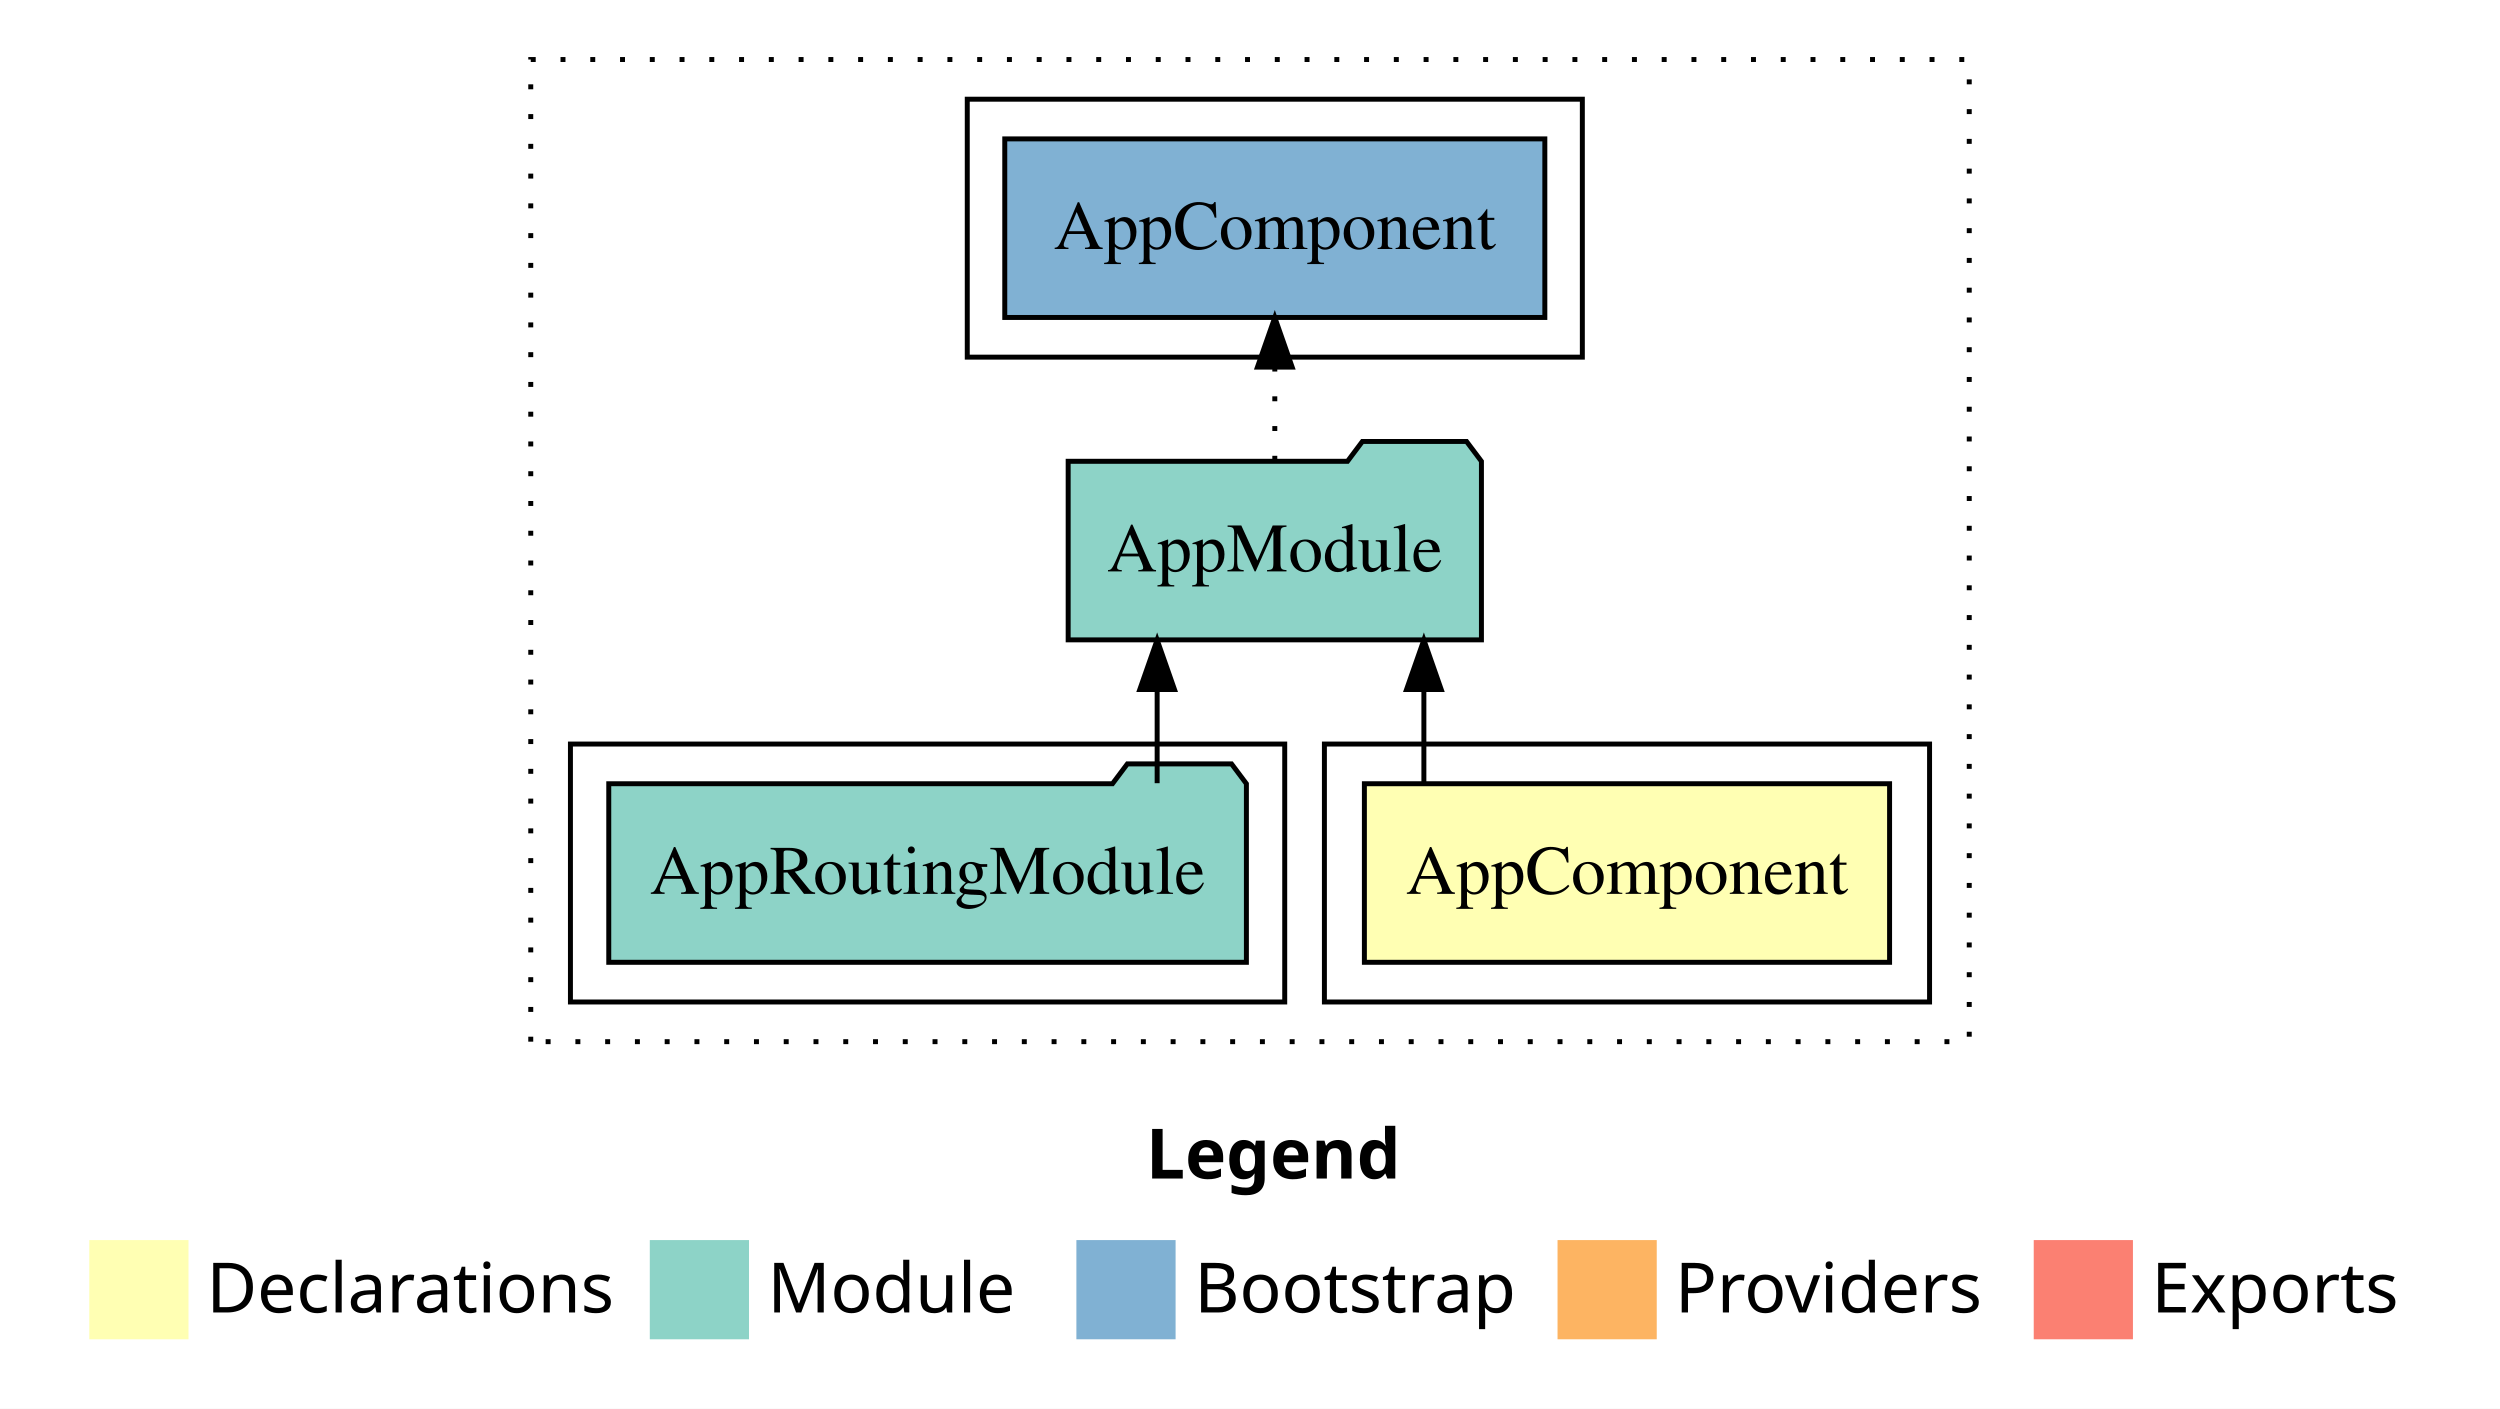
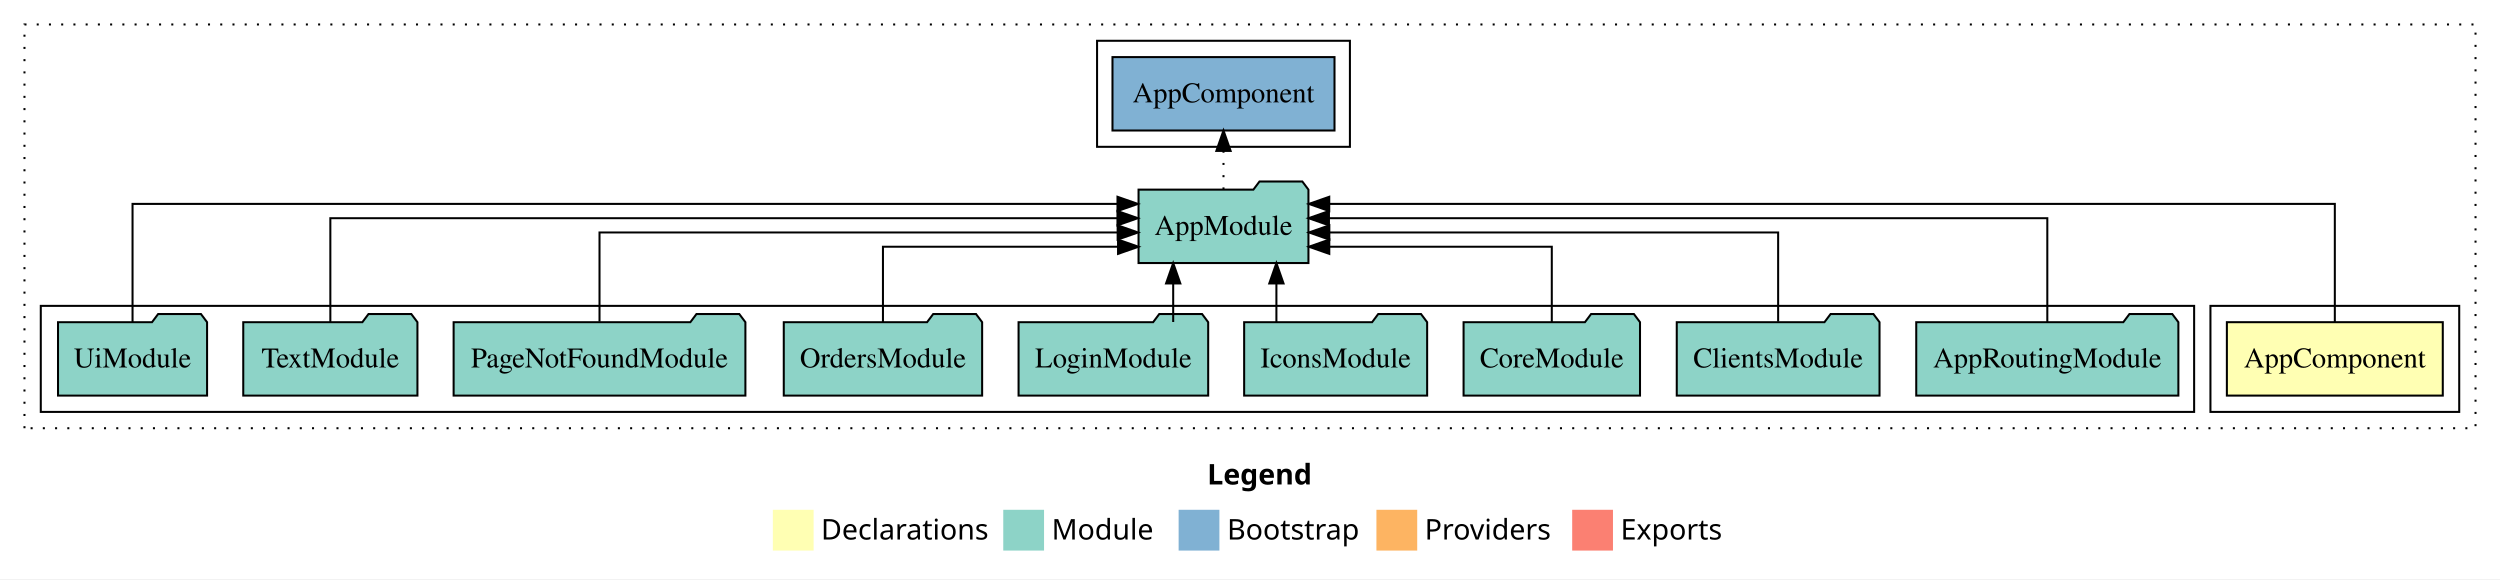
- <svg xmlns="http://www.w3.org/2000/svg" width="504pt" height="284pt" viewBox="0.00 0.00 504.00 284.00">
+ <svg xmlns="http://www.w3.org/2000/svg" width="1226pt" height="284pt" viewBox="0.00 0.00 1226.00 284.00">
  <g id="graph0" class="graph" transform="scale(1 1) rotate(0) translate(4 280)">
-     <polygon fill="#ffffff" stroke="transparent" points="-4,4 -4,-280 500,-280 500,4 -4,4" />
-     <text text-anchor="start" x="227.009" y="-42.4" font-family="sans-serif" font-weight="bold" font-size="14.00" fill="#000000">Legend</text>
-     <polygon fill="#ffffb3" stroke="transparent" points="14,-10 14,-30 34,-30 34,-10 14,-10" />
-     <text text-anchor="start" x="37.629" y="-15.4" font-family="sans-serif" font-size="14.00" fill="#000000">  Declarations</text>
-     <polygon fill="#8dd3c7" stroke="transparent" points="127,-10 127,-30 147,-30 147,-10 127,-10" />
-     <text text-anchor="start" x="150.725" y="-15.4" font-family="sans-serif" font-size="14.00" fill="#000000">  Module</text>
-     <polygon fill="#80b1d3" stroke="transparent" points="213,-10 213,-30 233,-30 233,-10 213,-10" />
-     <text text-anchor="start" x="236.781" y="-15.4" font-family="sans-serif" font-size="14.00" fill="#000000">  Bootstrap</text>
-     <polygon fill="#fdb462" stroke="transparent" points="310,-10 310,-30 330,-30 330,-10 310,-10" />
-     <text text-anchor="start" x="333.673" y="-15.4" font-family="sans-serif" font-size="14.00" fill="#000000">  Providers</text>
-     <polygon fill="#fb8072" stroke="transparent" points="406,-10 406,-30 426,-30 426,-10 406,-10" />
-     <text text-anchor="start" x="429.726" y="-15.4" font-family="sans-serif" font-size="14.00" fill="#000000">  Exports</text>
+     <polygon fill="#ffffff" stroke="transparent" points="-4,4 -4,-280 1222,-280 1222,4 -4,4" />
+     <text text-anchor="start" x="588.009" y="-42.4" font-family="sans-serif" font-weight="bold" font-size="14.00" fill="#000000">Legend</text>
+     <polygon fill="#ffffb3" stroke="transparent" points="375,-10 375,-30 395,-30 395,-10 375,-10" />
+     <text text-anchor="start" x="398.629" y="-15.4" font-family="sans-serif" font-size="14.00" fill="#000000">  Declarations</text>
+     <polygon fill="#8dd3c7" stroke="transparent" points="488,-10 488,-30 508,-30 508,-10 488,-10" />
+     <text text-anchor="start" x="511.725" y="-15.4" font-family="sans-serif" font-size="14.00" fill="#000000">  Module</text>
+     <polygon fill="#80b1d3" stroke="transparent" points="574,-10 574,-30 594,-30 594,-10 574,-10" />
+     <text text-anchor="start" x="597.781" y="-15.4" font-family="sans-serif" font-size="14.00" fill="#000000">  Bootstrap</text>
+     <polygon fill="#fdb462" stroke="transparent" points="671,-10 671,-30 691,-30 691,-10 671,-10" />
+     <text text-anchor="start" x="694.673" y="-15.4" font-family="sans-serif" font-size="14.00" fill="#000000">  Providers</text>
+     <polygon fill="#fb8072" stroke="transparent" points="767,-10 767,-30 787,-30 787,-10 767,-10" />
+     <text text-anchor="start" x="790.726" y="-15.4" font-family="sans-serif" font-size="14.00" fill="#000000">  Exports</text>
    <g id="clust1" class="cluster">
-       <polygon fill="none" stroke="#000000" stroke-dasharray="1,5" points="103,-70 103,-268 393,-268 393,-70 103,-70" />
+       <polygon fill="none" stroke="#000000" stroke-dasharray="1,5" points="8,-70 8,-268 1210,-268 1210,-70 8,-70" />
    </g>
    <g id="clust2" class="cluster">
-       <polygon fill="none" stroke="#000000" points="263,-78 263,-130 385,-130 385,-78 263,-78" />
+       <polygon fill="none" stroke="#000000" points="1080,-78 1080,-130 1202,-130 1202,-78 1080,-78" />
    </g>
    <g id="clust4" class="cluster">
-       <polygon fill="none" stroke="#000000" points="111,-78 111,-130 255,-130 255,-78 111,-78" />
+       <polygon fill="none" stroke="#000000" points="16,-78 16,-130 1072,-130 1072,-78 16,-78" />
    </g>
    <g id="clust6" class="cluster">
-       <polygon fill="none" stroke="#000000" points="191,-208 191,-260 315,-260 315,-208 191,-208" />
+       <polygon fill="none" stroke="#000000" points="534,-208 534,-260 658,-260 658,-208 534,-208" />
    </g>
    <g id="node1" class="node">
-       <polygon fill="#ffffb3" stroke="#000000" points="376.94,-122 271.06,-122 271.06,-86 376.94,-86 376.94,-122" />
-       <text text-anchor="middle" x="324" y="-99.8" font-family="Times,serif" font-size="14.00" fill="#000000">AppComponent</text>
+       <polygon fill="#ffffb3" stroke="#000000" points="1193.94,-122 1088.06,-122 1088.06,-86 1193.94,-86 1193.94,-122" />
+       <text text-anchor="middle" x="1141" y="-99.8" font-family="Times,serif" font-size="14.00" fill="#000000">AppComponent</text>
    </g>
    <g id="node2" class="node">
-       <polygon fill="#8dd3c7" stroke="#000000" points="294.657,-187 291.657,-191 270.657,-191 267.657,-187 211.343,-187 211.343,-151 294.657,-151 294.657,-187" />
-       <text text-anchor="middle" x="253" y="-164.8" font-family="Times,serif" font-size="14.00" fill="#000000">AppModule</text>
+       <polygon fill="#8dd3c7" stroke="#000000" points="637.657,-187 634.657,-191 613.657,-191 610.657,-187 554.343,-187 554.343,-151 637.657,-151 637.657,-187" />
+       <text text-anchor="middle" x="596" y="-164.8" font-family="Times,serif" font-size="14.00" fill="#000000">AppModule</text>
    </g>
    <g id="edge1" class="edge">
-       <path fill="none" stroke="#000000" d="M283.054,-122.106C283.054,-122.106 283.054,-140.991 283.054,-140.991" />
-       <polygon fill="#000000" stroke="#000000" points="279.554,-140.991 283.054,-150.991 286.554,-140.991 279.554,-140.991" />
+       <path fill="none" stroke="#000000" d="M1141,-122.011C1141,-144.485 1141,-180 1141,-180 1141,-180 647.86,-180 647.86,-180" />
+       <polygon fill="#000000" stroke="#000000" points="647.86,-176.5 637.86,-180 647.86,-183.5 647.86,-176.5" />
+     </g>
+     <g id="node12" class="node">
+       <polygon fill="#80b1d3" stroke="#000000" points="650.439,-252 541.561,-252 541.561,-216 650.439,-216 650.439,-252" />
+       <text text-anchor="middle" x="596" y="-229.8" font-family="Times,serif" font-size="14.00" fill="#000000">AppComponent </text>
+     </g>
+     <g id="edge11" class="edge">
+       <path fill="none" stroke="#000000" stroke-dasharray="1,5" d="M596,-187.106C596,-187.106 596,-205.991 596,-205.991" />
+       <polygon fill="#000000" stroke="#000000" points="592.5,-205.991 596,-215.991 599.5,-205.991 592.5,-205.991" />
+     </g>
+     <g id="node3" class="node">
+       <polygon fill="#8dd3c7" stroke="#000000" points="1064.274,-122 1061.274,-126 1040.274,-126 1037.274,-122 935.726,-122 935.726,-86 1064.274,-86 1064.274,-122" />
+       <text text-anchor="middle" x="1000" y="-99.8" font-family="Times,serif" font-size="14.00" fill="#000000">AppRoutingModule</text>
+     </g>
+     <g id="edge2" class="edge">
+       <path fill="none" stroke="#000000" d="M1000,-122.129C1000,-142.572 1000,-173 1000,-173 1000,-173 647.713,-173 647.713,-173" />
+       <polygon fill="#000000" stroke="#000000" points="647.713,-169.5 637.713,-173 647.713,-176.5 647.713,-169.5" />
    </g>
    <g id="node4" class="node">
-       <polygon fill="#80b1d3" stroke="#000000" points="307.439,-252 198.561,-252 198.561,-216 307.439,-216 307.439,-252" />
-       <text text-anchor="middle" x="253" y="-229.8" font-family="Times,serif" font-size="14.00" fill="#000000">AppComponent </text>
+       <polygon fill="#8dd3c7" stroke="#000000" points="917.718,-122 914.718,-126 893.718,-126 890.718,-122 818.282,-122 818.282,-86 917.718,-86 917.718,-122" />
+       <text text-anchor="middle" x="868" y="-99.8" font-family="Times,serif" font-size="14.00" fill="#000000">ClientsModule</text>
    </g>
    <g id="edge3" class="edge">
-       <path fill="none" stroke="#000000" stroke-dasharray="1,5" d="M253,-187.106C253,-187.106 253,-205.991 253,-205.991" />
-       <polygon fill="#000000" stroke="#000000" points="249.5,-205.991 253,-215.991 256.5,-205.991 249.5,-205.991" />
+       <path fill="none" stroke="#000000" d="M868,-122.267C868,-140.555 868,-166 868,-166 868,-166 647.904,-166 647.904,-166" />
+       <polygon fill="#000000" stroke="#000000" points="647.904,-162.5 637.904,-166 647.904,-169.5 647.904,-162.5" />
    </g>
-     <g id="node3" class="node">
-       <polygon fill="#8dd3c7" stroke="#000000" points="247.274,-122 244.274,-126 223.274,-126 220.274,-122 118.726,-122 118.726,-86 247.274,-86 247.274,-122" />
-       <text text-anchor="middle" x="183" y="-99.8" font-family="Times,serif" font-size="14.00" fill="#000000">AppRoutingModule</text>
+     <g id="node5" class="node">
+       <polygon fill="#8dd3c7" stroke="#000000" points="800.262,-122 797.262,-126 776.262,-126 773.262,-122 713.738,-122 713.738,-86 800.262,-86 800.262,-122" />
+       <text text-anchor="middle" x="757" y="-99.8" font-family="Times,serif" font-size="14.00" fill="#000000">CoreModule</text>
    </g>
-     <g id="edge2" class="edge">
-       <path fill="none" stroke="#000000" d="M229.28,-122.106C229.28,-122.106 229.28,-140.991 229.28,-140.991" />
-       <polygon fill="#000000" stroke="#000000" points="225.78,-140.991 229.28,-150.991 232.78,-140.991 225.78,-140.991" />
+     <g id="edge4" class="edge">
+       <path fill="none" stroke="#000000" d="M757,-122.009C757,-138.049 757,-159 757,-159 757,-159 647.881,-159 647.881,-159" />
+       <polygon fill="#000000" stroke="#000000" points="647.881,-155.5 637.881,-159 647.88,-162.5 647.881,-155.5" />
+     </g>
+     <g id="node6" class="node">
+       <polygon fill="#8dd3c7" stroke="#000000" points="695.87,-122 692.87,-126 671.87,-126 668.87,-122 606.13,-122 606.13,-86 695.87,-86 695.87,-122" />
+       <text text-anchor="middle" x="651" y="-99.8" font-family="Times,serif" font-size="14.00" fill="#000000">IconsModule</text>
+     </g>
+     <g id="edge5" class="edge">
+       <path fill="none" stroke="#000000" d="M621.947,-122.106C621.947,-122.106 621.947,-140.991 621.947,-140.991" />
+       <polygon fill="#000000" stroke="#000000" points="618.447,-140.991 621.947,-150.991 625.447,-140.991 618.447,-140.991" />
+     </g>
+     <g id="node7" class="node">
+       <polygon fill="#8dd3c7" stroke="#000000" points="588.493,-122 585.493,-126 564.493,-126 561.493,-122 495.507,-122 495.507,-86 588.493,-86 588.493,-122" />
+       <text text-anchor="middle" x="542" y="-99.8" font-family="Times,serif" font-size="14.00" fill="#000000">LoginModule</text>
+     </g>
+     <g id="edge6" class="edge">
+       <path fill="none" stroke="#000000" d="M571.334,-122.106C571.334,-122.106 571.334,-140.991 571.334,-140.991" />
+       <polygon fill="#000000" stroke="#000000" points="567.834,-140.991 571.334,-150.991 574.834,-140.991 567.834,-140.991" />
+     </g>
+     <g id="node8" class="node">
+       <polygon fill="#8dd3c7" stroke="#000000" points="477.637,-122 474.637,-126 453.637,-126 450.637,-122 380.363,-122 380.363,-86 477.637,-86 477.637,-122" />
+       <text text-anchor="middle" x="429" y="-99.8" font-family="Times,serif" font-size="14.00" fill="#000000">OrdersModule</text>
+     </g>
+     <g id="edge7" class="edge">
+       <path fill="none" stroke="#000000" d="M429,-122.009C429,-138.049 429,-159 429,-159 429,-159 544.29,-159 544.29,-159" />
+       <polygon fill="#000000" stroke="#000000" points="544.29,-162.5 554.29,-159 544.29,-155.5 544.29,-162.5" />
+     </g>
+     <g id="node9" class="node">
+       <polygon fill="#8dd3c7" stroke="#000000" points="361.542,-122 358.542,-126 337.542,-126 334.542,-122 218.458,-122 218.458,-86 361.542,-86 361.542,-122" />
+       <text text-anchor="middle" x="290" y="-99.8" font-family="Times,serif" font-size="14.00" fill="#000000">PageNotFoundModule</text>
+     </g>
+     <g id="edge8" class="edge">
+       <path fill="none" stroke="#000000" d="M290,-122.267C290,-140.555 290,-166 290,-166 290,-166 544.094,-166 544.094,-166" />
+       <polygon fill="#000000" stroke="#000000" points="544.094,-169.5 554.094,-166 544.094,-162.5 544.094,-169.5" />
+     </g>
+     <g id="node10" class="node">
+       <polygon fill="#8dd3c7" stroke="#000000" points="200.708,-122 197.708,-126 176.708,-126 173.708,-122 115.292,-122 115.292,-86 200.708,-86 200.708,-122" />
+       <text text-anchor="middle" x="158" y="-99.8" font-family="Times,serif" font-size="14.00" fill="#000000">TextModule</text>
+     </g>
+     <g id="edge9" class="edge">
+       <path fill="none" stroke="#000000" d="M158,-122.129C158,-142.572 158,-173 158,-173 158,-173 544.003,-173 544.003,-173" />
+       <polygon fill="#000000" stroke="#000000" points="544.003,-176.5 554.003,-173 544.003,-169.5 544.003,-176.5" />
+     </g>
+     <g id="node11" class="node">
+       <polygon fill="#8dd3c7" stroke="#000000" points="97.548,-122 94.548,-126 73.548,-126 70.548,-122 24.452,-122 24.452,-86 97.548,-86 97.548,-122" />
+       <text text-anchor="middle" x="61" y="-99.8" font-family="Times,serif" font-size="14.00" fill="#000000">UiModule</text>
+     </g>
+     <g id="edge10" class="edge">
+       <path fill="none" stroke="#000000" d="M61,-122.011C61,-144.485 61,-180 61,-180 61,-180 544.019,-180 544.019,-180" />
+       <polygon fill="#000000" stroke="#000000" points="544.019,-183.5 554.019,-180 544.019,-176.5 544.019,-183.5" />
    </g>
  </g>
</svg>
